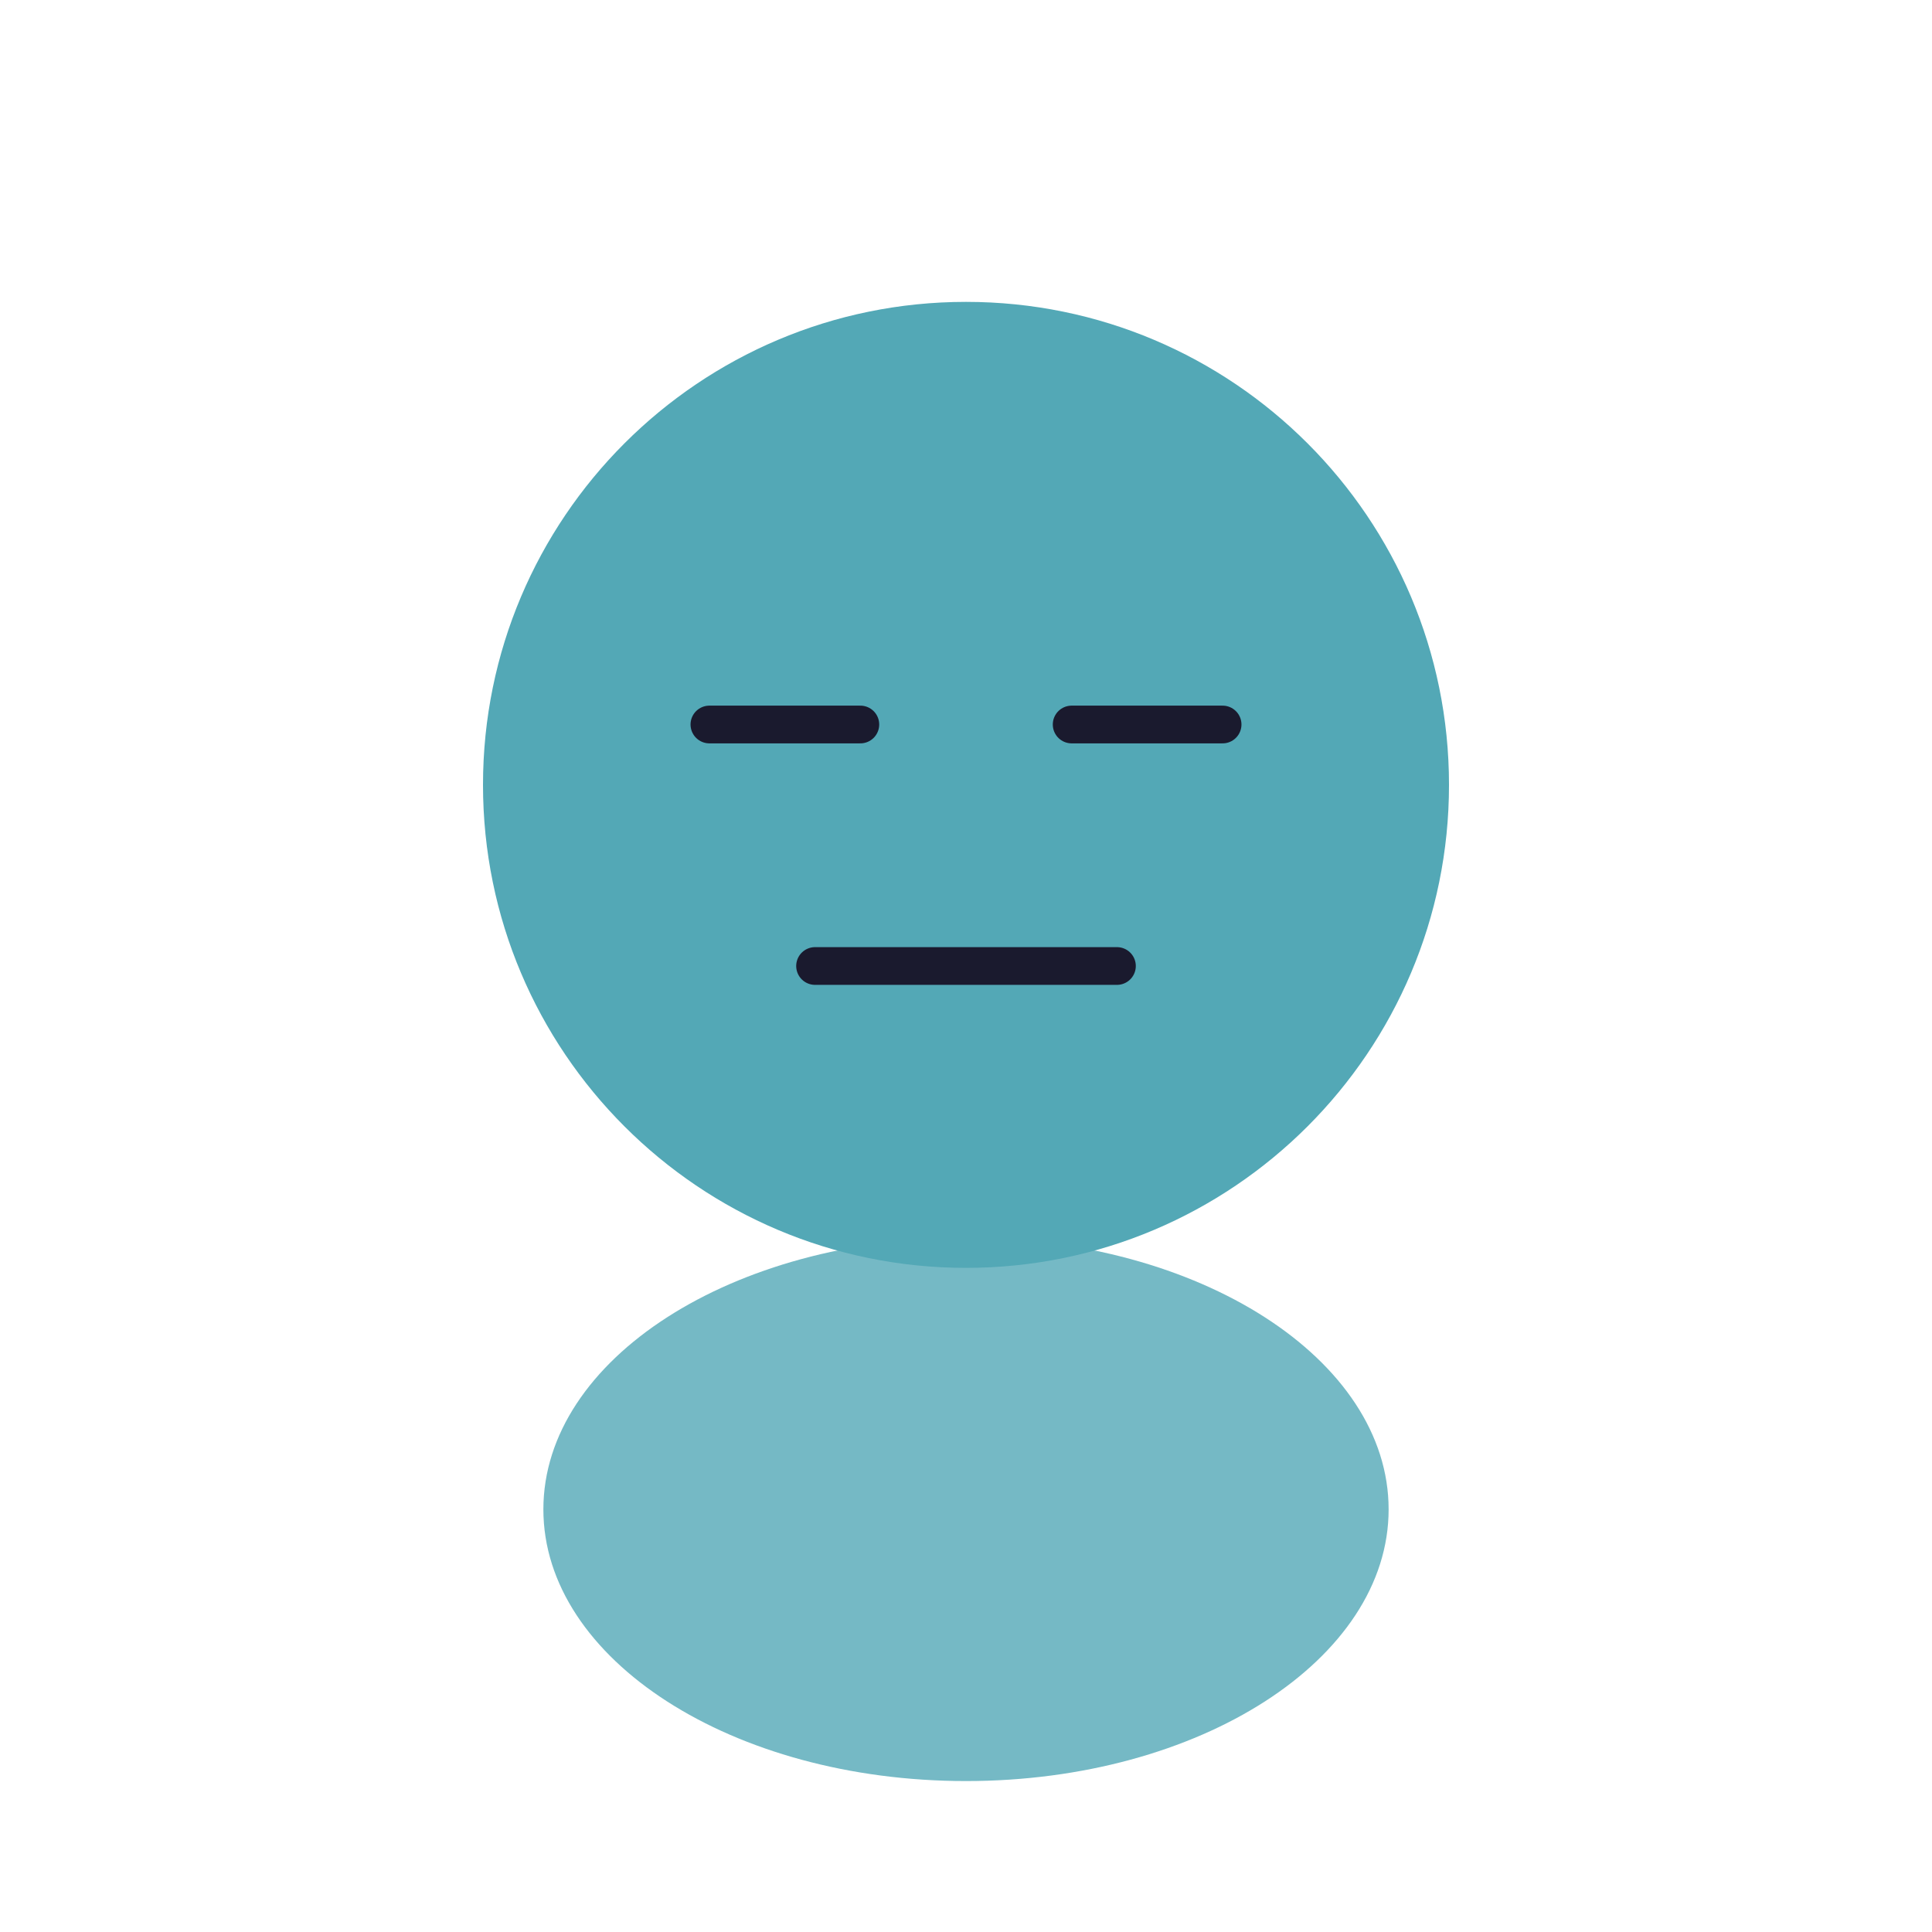
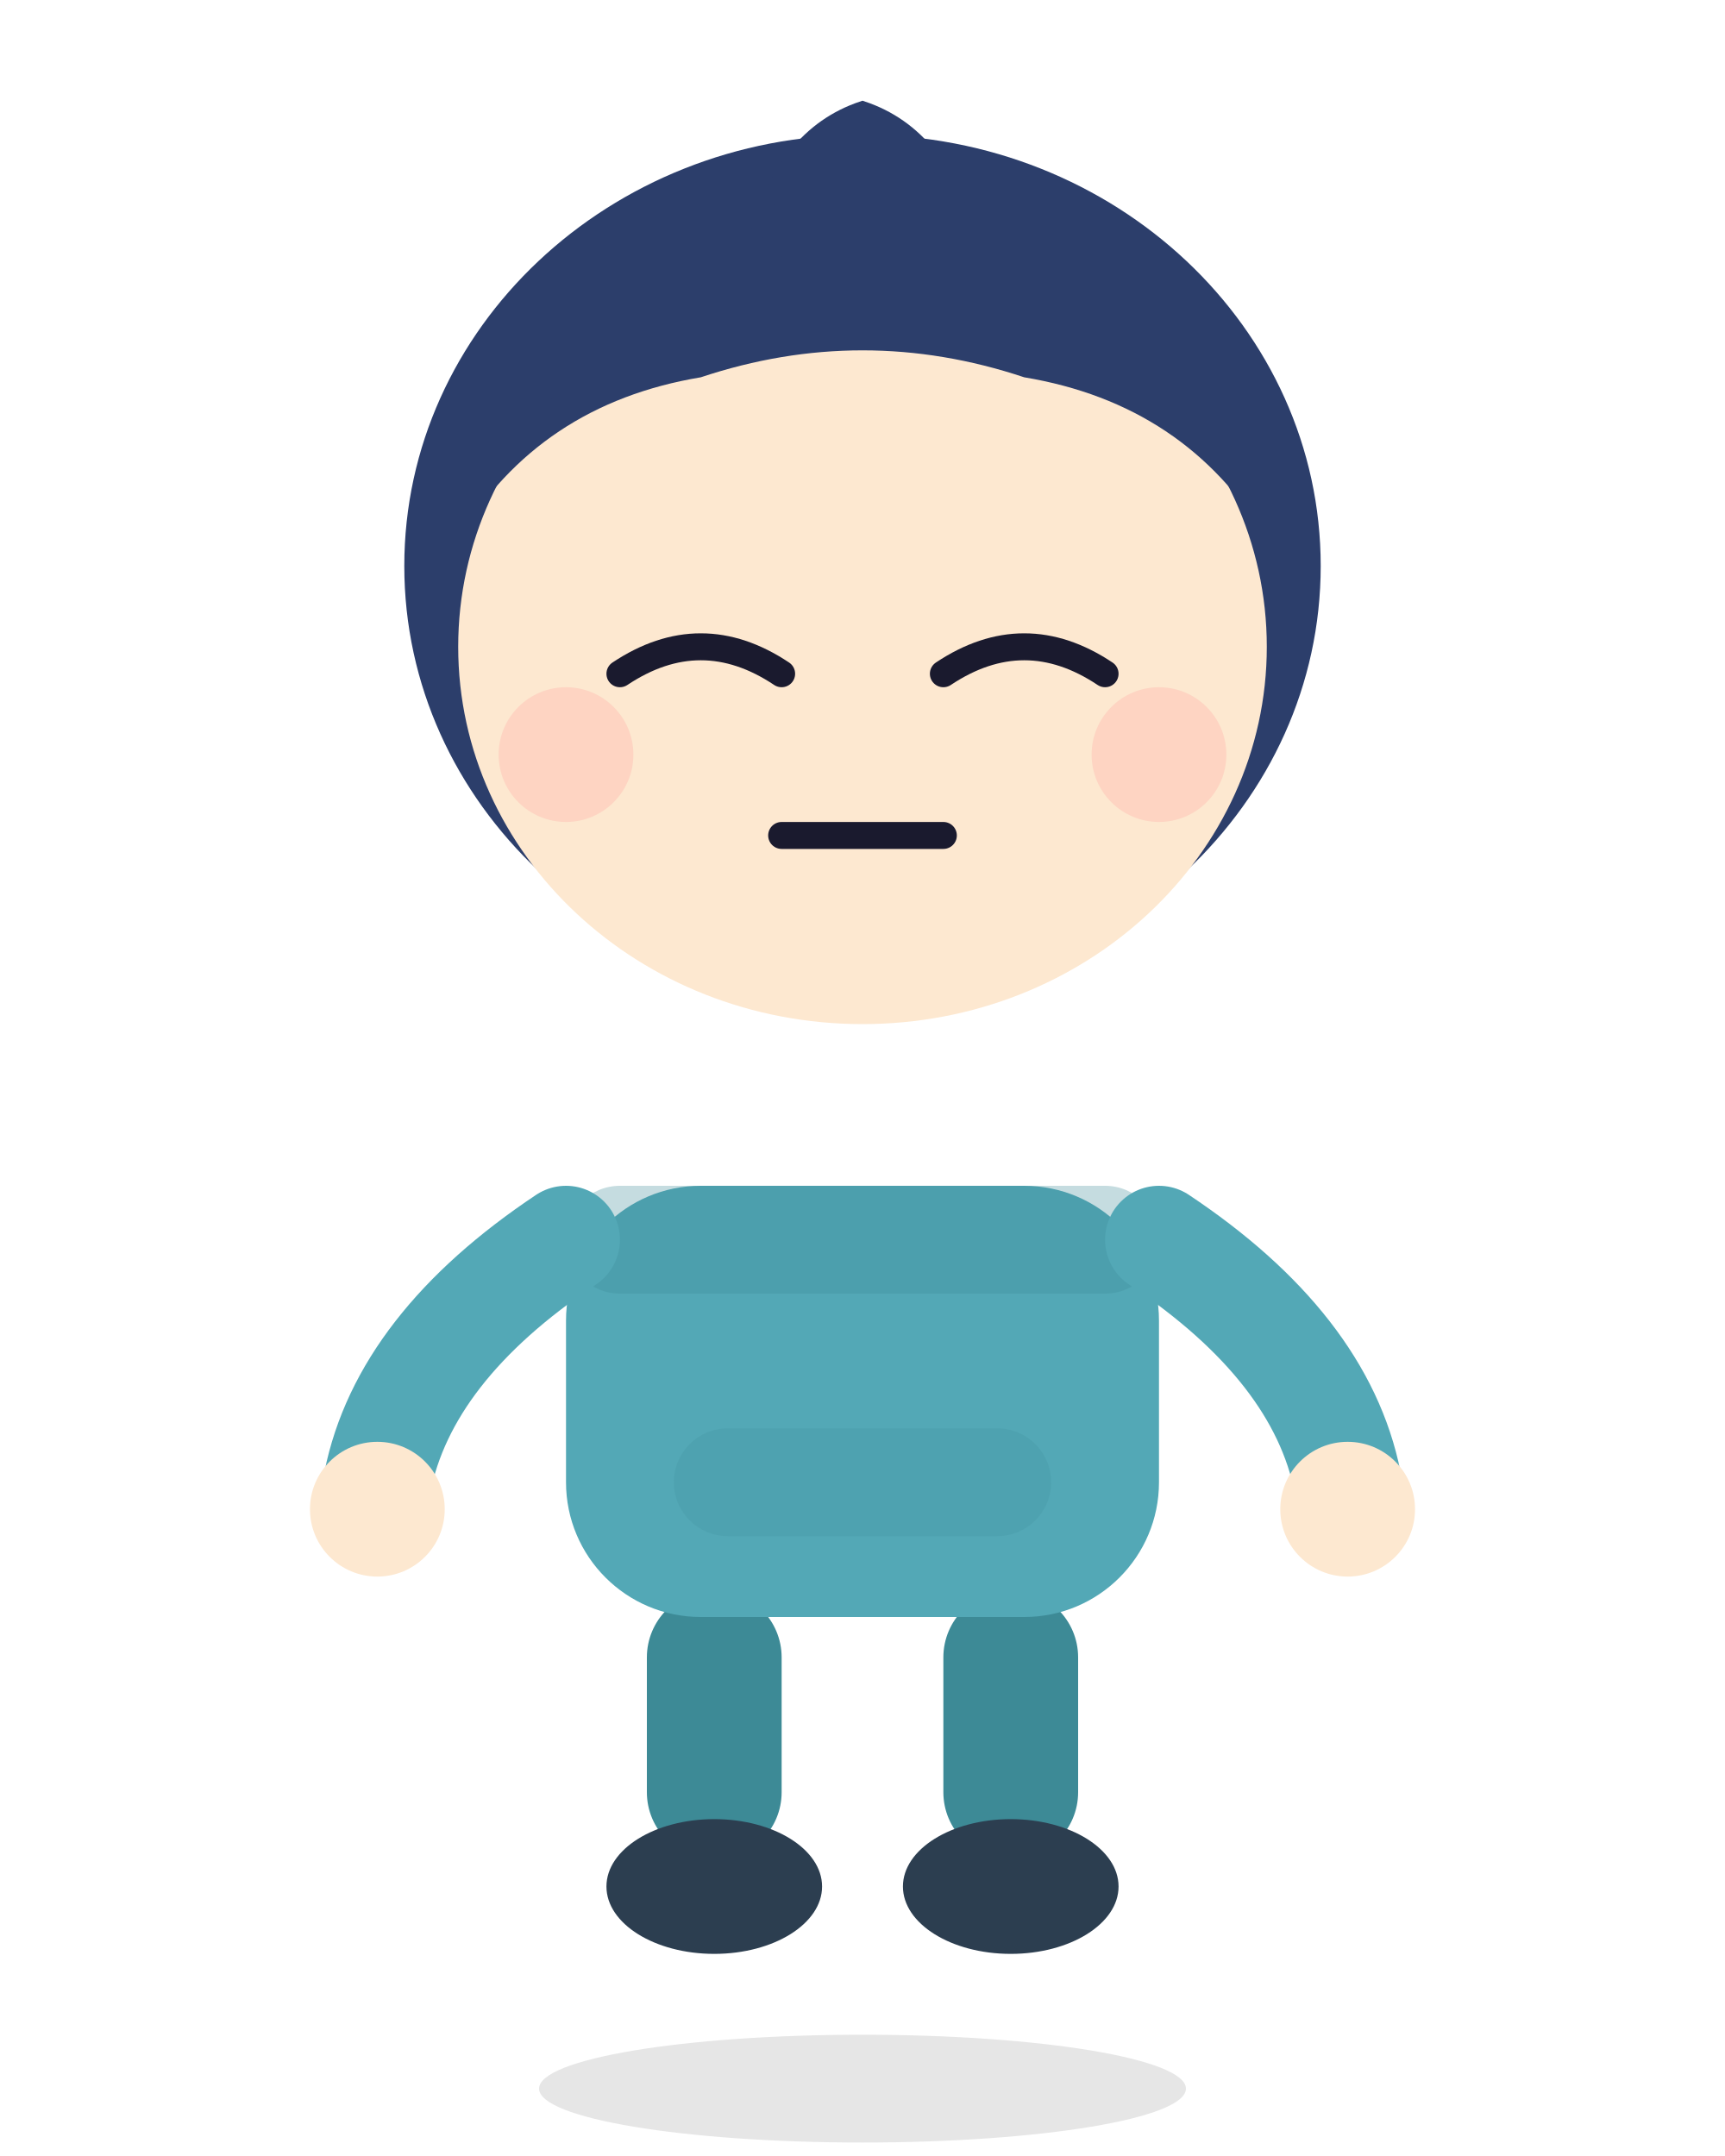
- <svg xmlns="http://www.w3.org/2000/svg" viewBox="0 0 128 128" width="128" height="128">
-   <rect width="128" height="128" fill="none" rx="8" />
-   <ellipse cx="64" cy="100" rx="28" ry="18" fill="#53a8b6" opacity="0.8" />
-   <circle cx="64" cy="52" r="32" fill="#53a8b6" />
-   <line x1="47" y1="48" x2="57" y2="48" stroke="#1a1a2e" stroke-width="2.5" stroke-linecap="round" />
-   <line x1="71" y1="48" x2="81" y2="48" stroke="#1a1a2e" stroke-width="2.5" stroke-linecap="round" />
-   <line x1="54" y1="64" x2="74" y2="64" stroke="#1a1a2e" stroke-width="2.5" stroke-linecap="round" />
+ <svg xmlns="http://www.w3.org/2000/svg" viewBox="0 0 128 160" width="128" height="160">
+   <g transform="translate(0,0)">
+     <ellipse cx="64" cy="155" rx="24" ry="4" fill="#000" opacity="0.1" />
+     <g>
+       <rect x="48" y="118" width="10" height="20" rx="5" fill="#3d8a96" />
+       <ellipse cx="53" cy="140" rx="8" ry="5" fill="#2c3e50" />
+       <rect x="70" y="118" width="10" height="20" rx="5" fill="#3d8a96" />
+       <ellipse cx="75" cy="140" rx="8" ry="5" fill="#2c3e50" />
+     </g>
+     <g transform="rotate(0, 64, 100)">
+       <rect x="42" y="88" width="44" height="32" rx="10" fill="#53a8b6" />
+       <rect x="42" y="88" width="44" height="8" rx="4" fill="#3d8a96" opacity="0.3" />
+       <rect x="50" y="106" width="28" height="8" rx="4" fill="#3d8a96" opacity="0.2" />
+     </g>
+     <g>
+       <path d="M42 92 Q30 100 28 110" stroke="#53a8b6" stroke-width="8" fill="none" stroke-linecap="round" />
+       <circle cx="28" cy="112" r="5" fill="#fde8d0" />
+       <path d="M86 92 Q98 100 100 110" stroke="#53a8b6" stroke-width="8" fill="none" stroke-linecap="round" />
+       <circle cx="100" cy="112" r="5" fill="#fde8d0" />
+     </g>
+     <g transform="translate(0, 0)">
+       <ellipse cx="64" cy="42" rx="34" ry="32" fill="#2c3e6b" />
+       <ellipse cx="64" cy="48" rx="30" ry="28" fill="#fde8d0" />
+       <path d="M34 40 Q44 20 64 18 Q84 20 94 40 Q88 30 76 28 Q64 24 52 28 Q40 30 34 40Z" fill="#2c3e6b" />
+       <path d="M56 18 Q58 10 64 8 Q70 10 72 18" fill="#2c3e6b" stroke="#2c3e6b" stroke-width="1" />
+       <path d="M46 50 Q52 46 58 50" stroke="#1a1a2e" stroke-width="2" fill="none" stroke-linecap="round" />
+       <path d="M70 50 Q76 46 82 50" stroke="#1a1a2e" stroke-width="2" fill="none" stroke-linecap="round" />
+       <line x1="58" y1="62" x2="70" y2="62" stroke="#1a1a2e" stroke-width="2" stroke-linecap="round" />
+       <circle cx="42" cy="56" r="5" fill="#ff9999" opacity="0.25" />
+       <circle cx="86" cy="56" r="5" fill="#ff9999" opacity="0.25" />
+     </g>
+   </g>
</svg>
